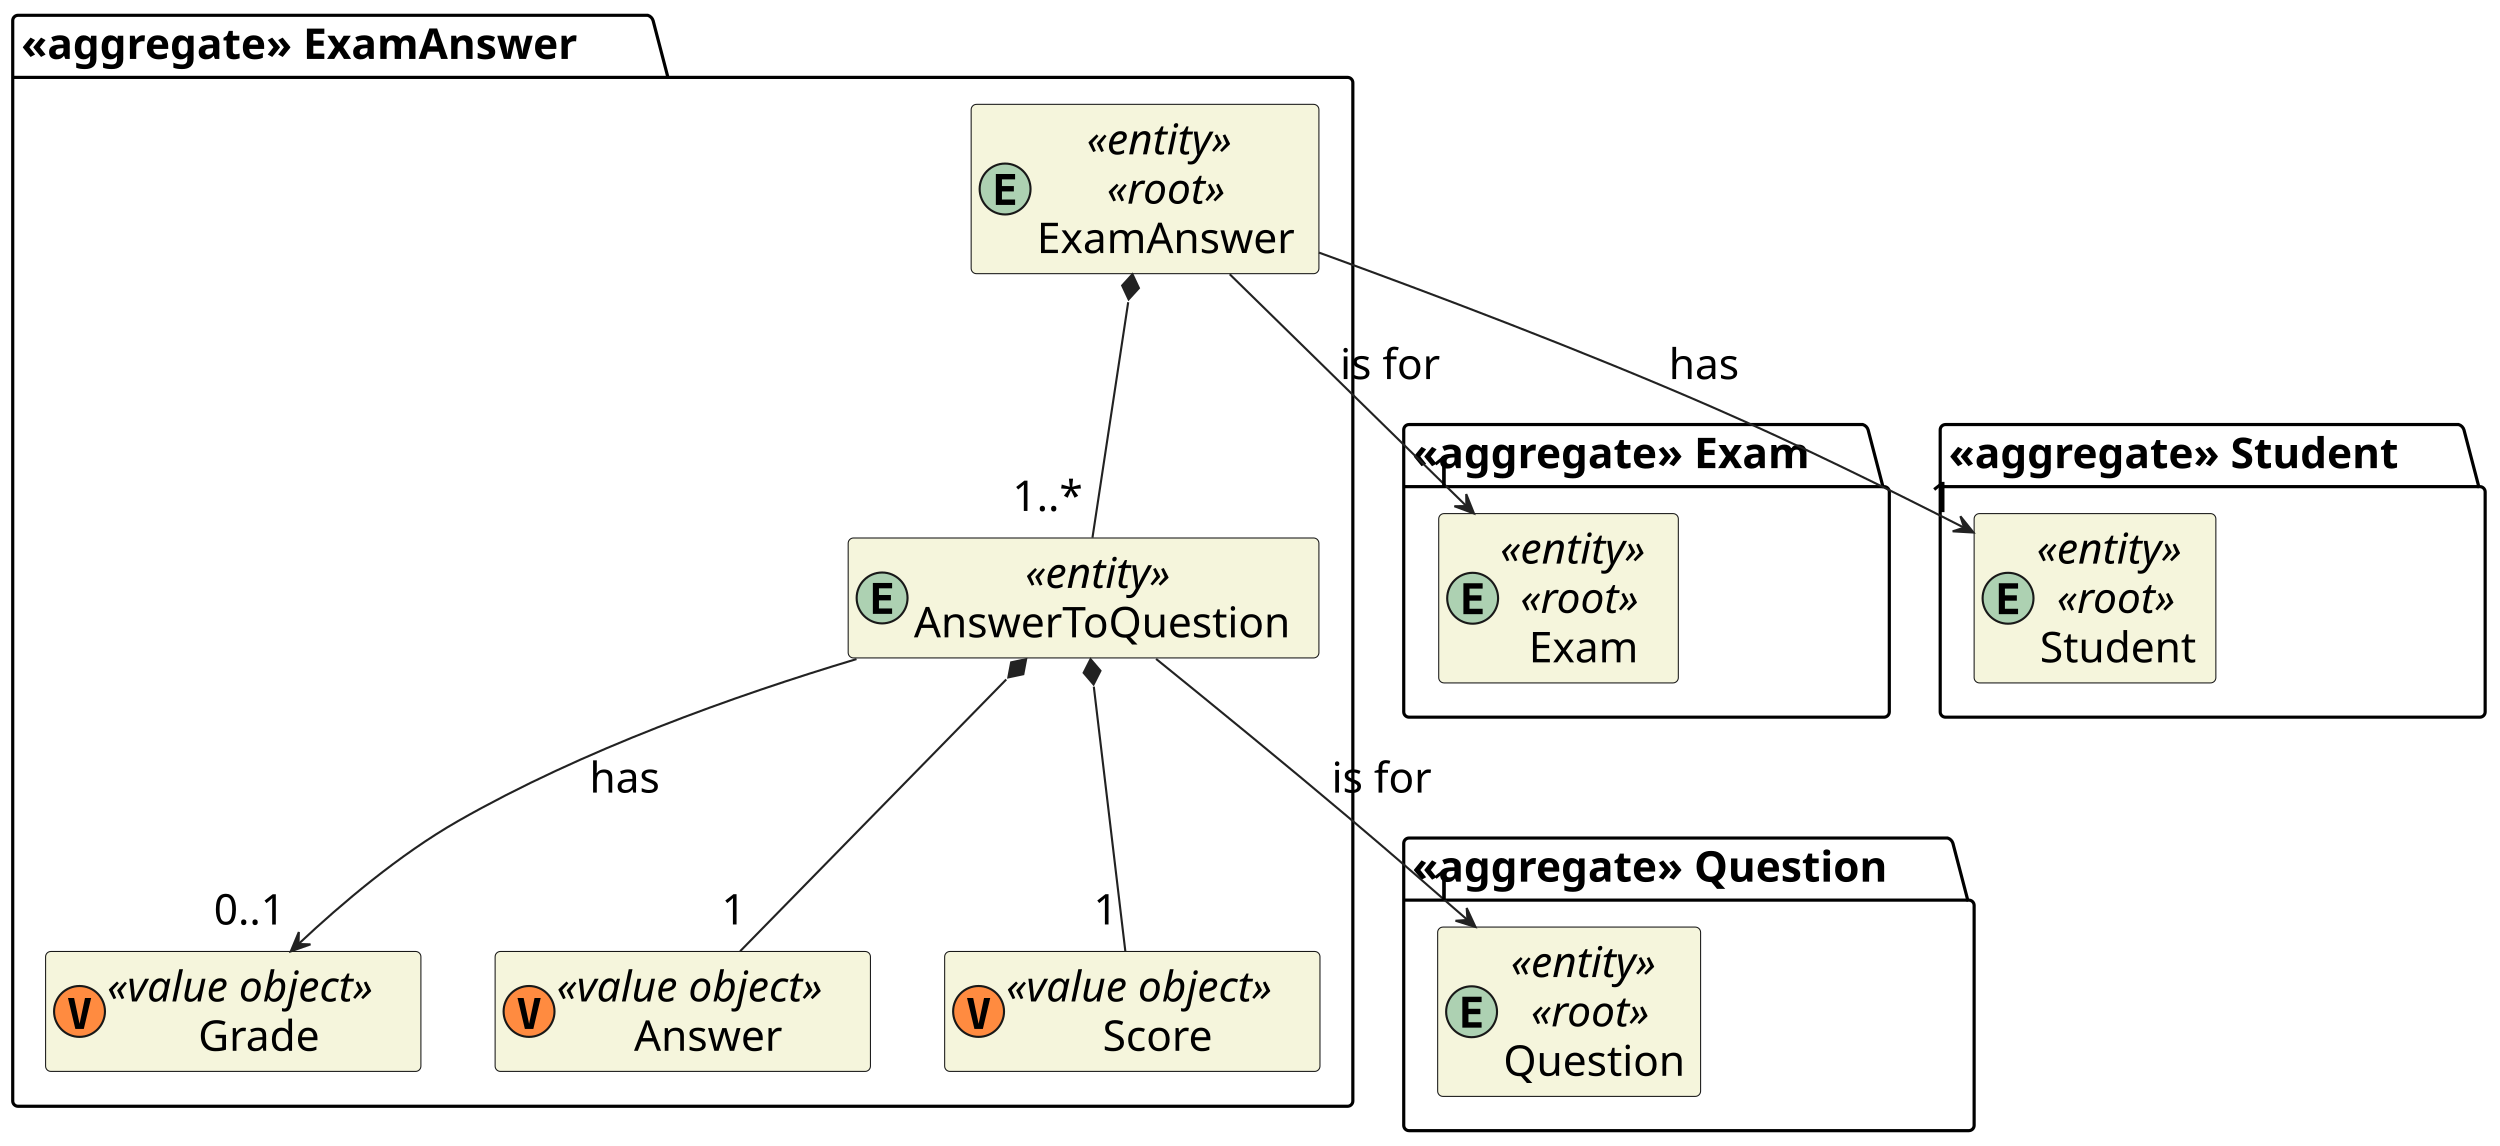
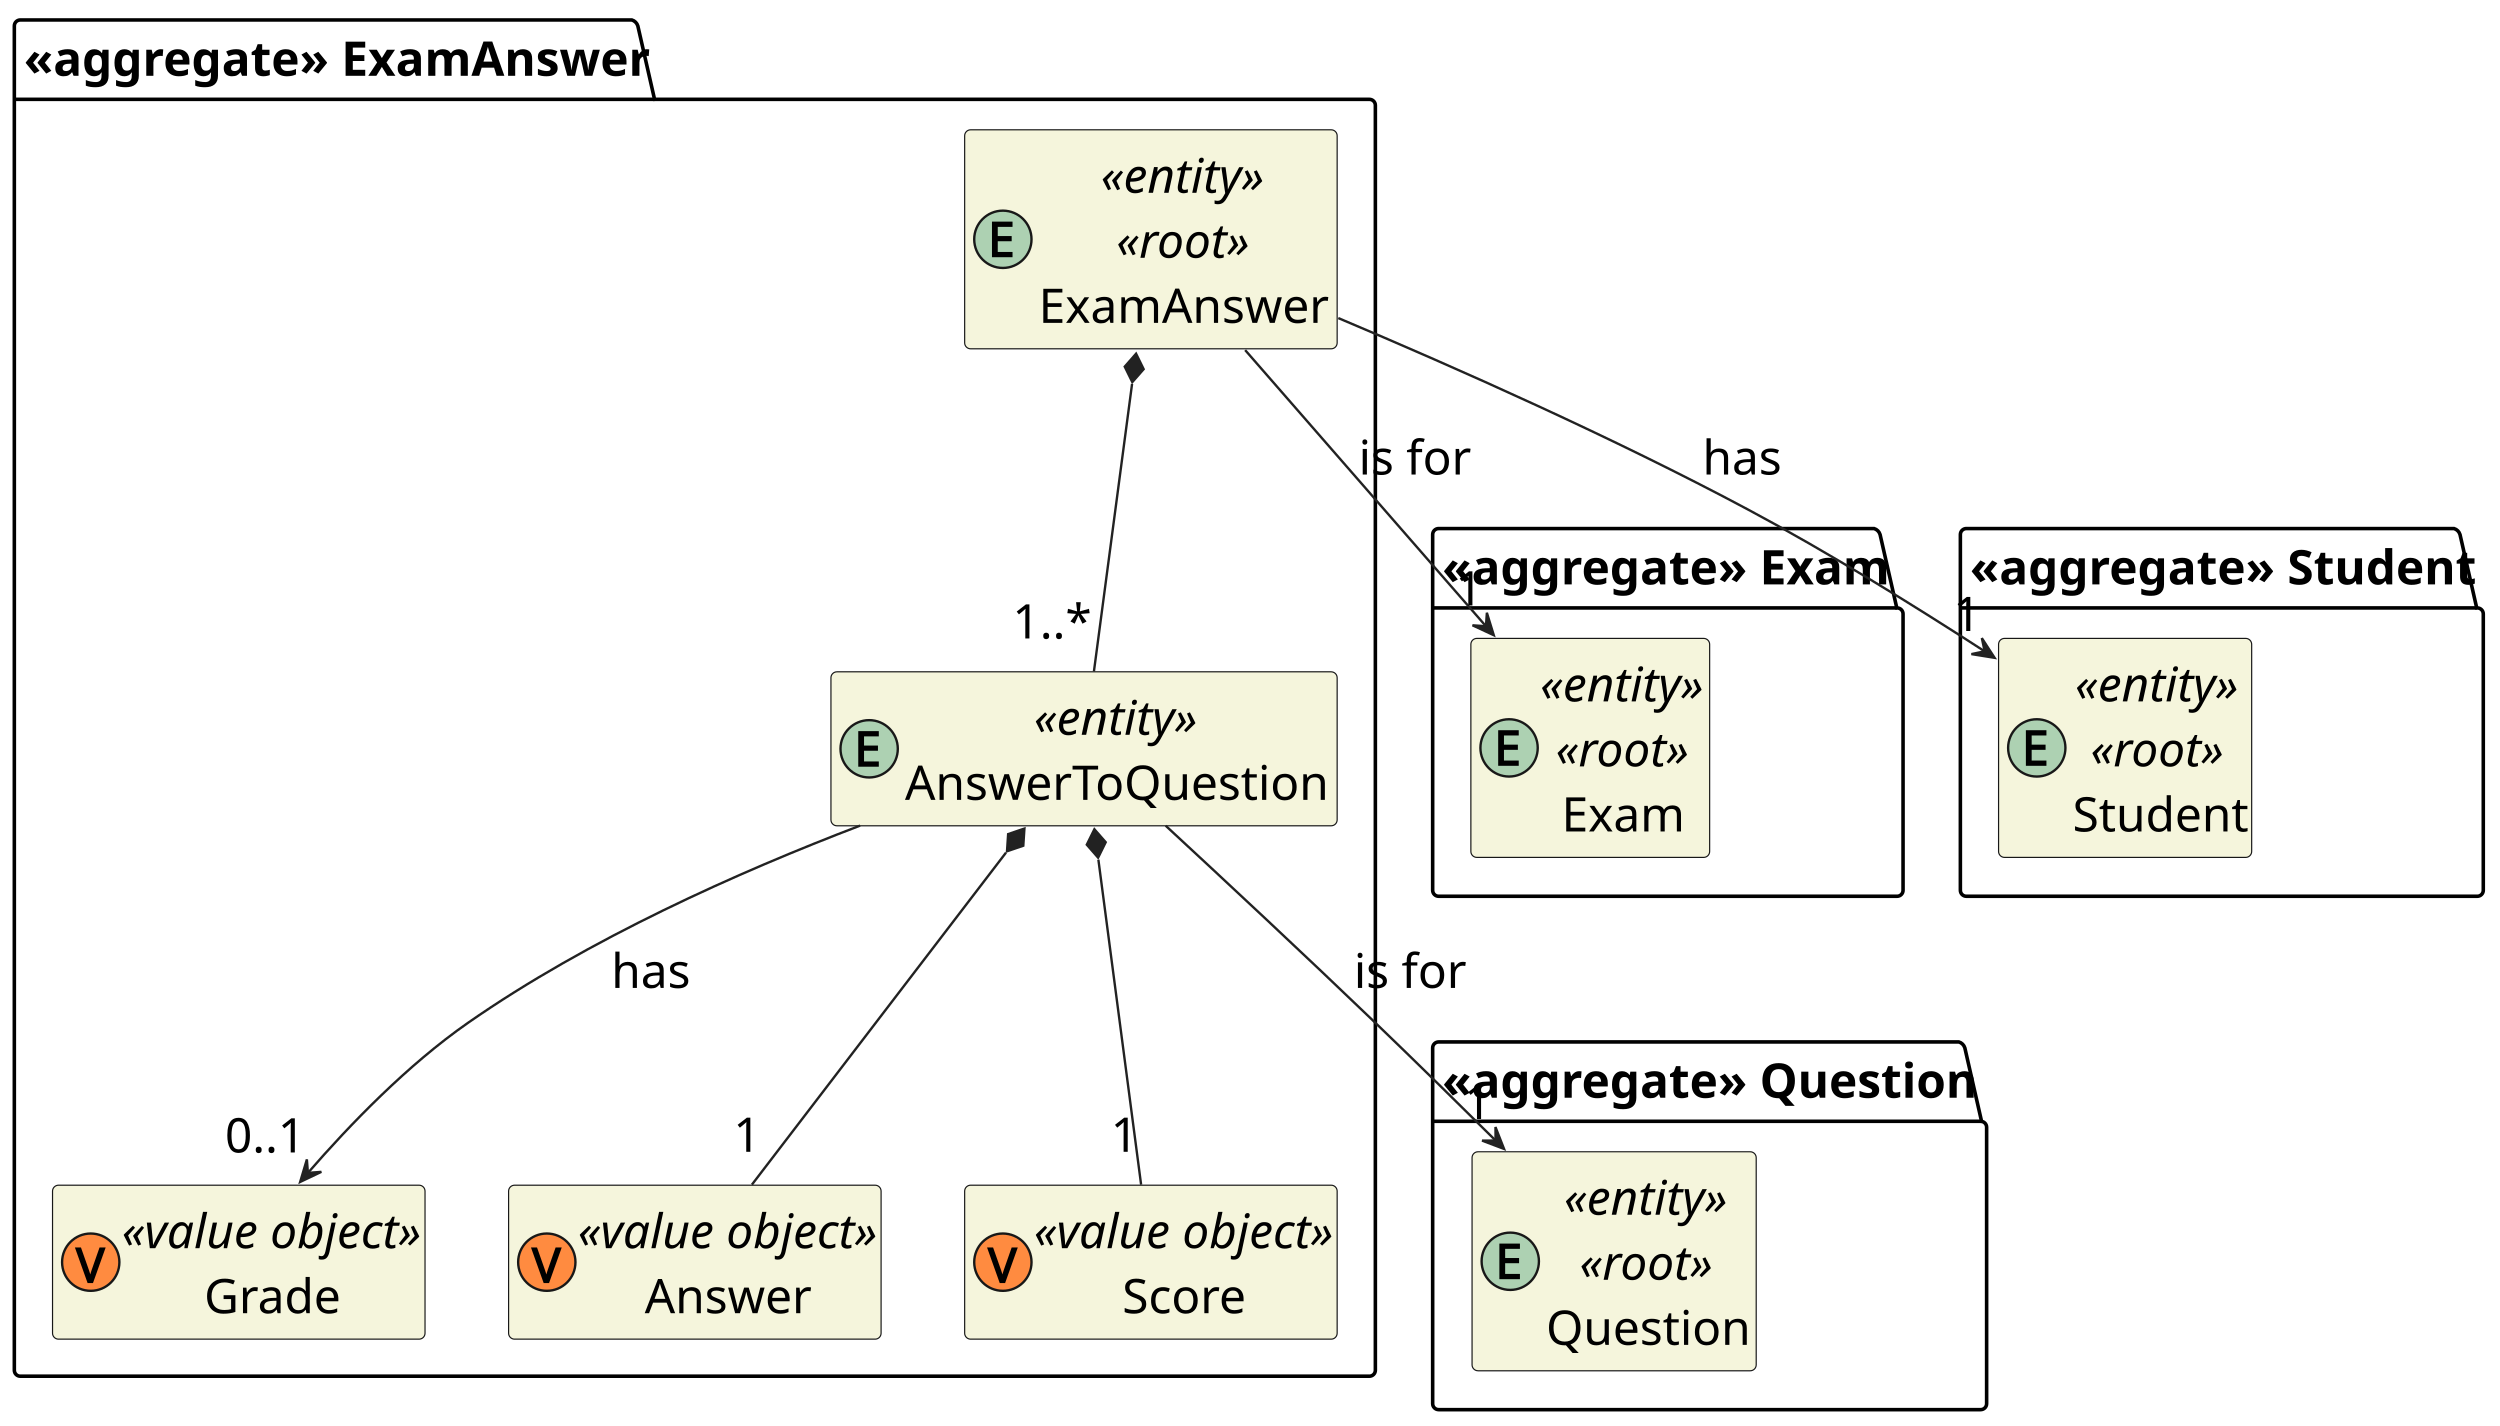
- <svg xmlns="http://www.w3.org/2000/svg" contentStyleType="text/css" height="540px" preserveAspectRatio="none" style="width:1179px;height:540px;background:#FFFFFF;" version="1.1" viewBox="0 0 1179 540" width="1179px" zoomAndPan="magnify">
+ <svg xmlns="http://www.w3.org/2000/svg" contentStyleType="text/css" height="597px" preserveAspectRatio="none" style="width:1047px;height:597px;background:#FFFFFF;" version="1.1" viewBox="0 0 1047 597" width="1047px" zoomAndPan="magnify">
  <defs />
  <g>
    <g id="cluster_&lt;&lt;aggregate&gt;&gt; Exam">
-       <path d="M664.5,200.217 L878.5,200.217 A3.75,3.75 0 0 1 881,202.717 L888,229.498 L888.5,229.498 A2.5,2.5 0 0 1 891,231.998 L891,335.717 A2.5,2.5 0 0 1 888.5,338.217 L664.5,338.217 A2.5,2.5 0 0 1 662,335.717 L662,202.717 A2.5,2.5 0 0 1 664.5,200.217 " fill="none" style="stroke:#000000;stroke-width:1.5;" />
-       <line style="stroke:#000000;stroke-width:1.5;" x1="662" x2="888" y1="229.498" y2="229.498" />
-       <text fill="#000000" font-family="sans-serif" font-size="20" font-weight="bold" lengthAdjust="spacing" textLength="213" x="666" y="220.781">«aggregate» Exam</text>
+       <path d="M602.5,221.36 L784.875,221.36 A3.75,3.75 0 0 1 787.375,223.86 L794.375,254.6 L794.5,254.6 A2.5,2.5 0 0 1 797,257.1 L797,372.86 A2.5,2.5 0 0 1 794.5,375.36 L602.5,375.36 A2.5,2.5 0 0 1 600,372.86 L600,223.86 A2.5,2.5 0 0 1 602.5,221.36 " fill="none" style="stroke:#000000;stroke-width:1.5;" />
+       <line style="stroke:#000000;stroke-width:1.5;" x1="600" x2="794.375" y1="254.6" y2="254.6" />
+       <text fill="#000000" font-family="sans-serif" font-size="20" font-weight="bold" lengthAdjust="spacing" textLength="181.375" x="604" y="244.74">«aggregate» Exam</text>
    </g>
    <g id="cluster_&lt;&lt;aggregate&gt;&gt; Student">
-       <path d="M917.5,200.217 L1159.5,200.217 A3.75,3.75 0 0 1 1162,202.717 L1169,229.498 L1169.5,229.498 A2.5,2.5 0 0 1 1172,231.998 L1172,335.717 A2.5,2.5 0 0 1 1169.5,338.217 L917.5,338.217 A2.5,2.5 0 0 1 915,335.717 L915,202.717 A2.5,2.5 0 0 1 917.5,200.217 " fill="none" style="stroke:#000000;stroke-width:1.5;" />
-       <line style="stroke:#000000;stroke-width:1.5;" x1="915" x2="1169" y1="229.498" y2="229.498" />
-       <text fill="#000000" font-family="sans-serif" font-size="20" font-weight="bold" lengthAdjust="spacing" textLength="241" x="919" y="220.781">«aggregate» Student</text>
+       <path d="M823.5,221.36 L1027.75,221.36 A3.75,3.75 0 0 1 1030.25,223.86 L1037.25,254.6 L1037.5,254.6 A2.5,2.5 0 0 1 1040,257.1 L1040,372.86 A2.5,2.5 0 0 1 1037.5,375.36 L823.5,375.36 A2.5,2.5 0 0 1 821,372.86 L821,223.86 A2.5,2.5 0 0 1 823.5,221.36 " fill="none" style="stroke:#000000;stroke-width:1.5;" />
+       <line style="stroke:#000000;stroke-width:1.5;" x1="821" x2="1037.25" y1="254.6" y2="254.6" />
+       <text fill="#000000" font-family="sans-serif" font-size="20" font-weight="bold" lengthAdjust="spacing" textLength="203.25" x="825" y="244.74">«aggregate» Student</text>
    </g>
    <g id="cluster_&lt;&lt;aggregate&gt;&gt; Question">
-       <path d="M664.5,395.217 L918.5,395.217 A3.75,3.75 0 0 1 921,397.717 L928,424.498 L928.5,424.498 A2.5,2.5 0 0 1 931,426.998 L931,530.717 A2.5,2.5 0 0 1 928.5,533.217 L664.5,533.217 A2.5,2.5 0 0 1 662,530.717 L662,397.717 A2.5,2.5 0 0 1 664.5,395.217 " fill="none" style="stroke:#000000;stroke-width:1.5;" />
-       <line style="stroke:#000000;stroke-width:1.5;" x1="662" x2="928" y1="424.498" y2="424.498" />
-       <text fill="#000000" font-family="sans-serif" font-size="20" font-weight="bold" lengthAdjust="spacing" textLength="253" x="666" y="415.781">«aggregate» Question</text>
+       <path d="M602.5,436.36 L820.375,436.36 A3.75,3.75 0 0 1 822.875,438.86 L829.875,469.6 L829.5,469.6 A2.5,2.5 0 0 1 832,472.1 L832,587.86 A2.5,2.5 0 0 1 829.5,590.36 L602.5,590.36 A2.5,2.5 0 0 1 600,587.86 L600,438.86 A2.5,2.5 0 0 1 602.5,436.36 " fill="none" style="stroke:#000000;stroke-width:1.5;" />
+       <line style="stroke:#000000;stroke-width:1.5;" x1="600" x2="829.875" y1="469.6" y2="469.6" />
+       <text fill="#000000" font-family="sans-serif" font-size="20" font-weight="bold" lengthAdjust="spacing" textLength="216.875" x="604" y="459.74">«aggregate» Question</text>
    </g>
    <g id="cluster_&lt;&lt;aggregate&gt;&gt; ExamAnswer">
-       <path d="M8.5,7.217 L305.5,7.217 A3.75,3.75 0 0 1 308,9.717 L315,36.498 L635.5,36.498 A2.5,2.5 0 0 1 638,38.998 L638,519.217 A2.5,2.5 0 0 1 635.5,521.717 L8.5,521.717 A2.5,2.5 0 0 1 6,519.217 L6,9.717 A2.5,2.5 0 0 1 8.5,7.217 " fill="none" style="stroke:#000000;stroke-width:1.5;" />
-       <line style="stroke:#000000;stroke-width:1.5;" x1="6" x2="315" y1="36.498" y2="36.498" />
-       <text fill="#000000" font-family="sans-serif" font-size="20" font-weight="bold" lengthAdjust="spacing" textLength="296" x="10" y="27.781">«aggregate» ExamAnswer</text>
+       <path d="M8.5,8.36 L264.625,8.36 A3.75,3.75 0 0 1 267.125,10.86 L274.125,41.6 L573.5,41.6 A2.5,2.5 0 0 1 576,44.1 L576,573.86 A2.5,2.5 0 0 1 573.5,576.36 L8.5,576.36 A2.5,2.5 0 0 1 6,573.86 L6,10.86 A2.5,2.5 0 0 1 8.5,8.36 " fill="none" style="stroke:#000000;stroke-width:1.5;" />
+       <line style="stroke:#000000;stroke-width:1.5;" x1="6" x2="274.125" y1="41.6" y2="41.6" />
+       <text fill="#000000" font-family="sans-serif" font-size="20" font-weight="bold" lengthAdjust="spacing" textLength="255.125" x="10" y="31.74">«aggregate» ExamAnswer</text>
    </g>
    <g id="elem_Exam">
-       <rect codeLine="43" fill="#F5F5DC" height="79.844" id="Exam" rx="2.5" ry="2.5" style="stroke:#181818;stroke-width:0.5;" width="113" x="678.5" y="242.217" />
-       <ellipse cx="694.5" cy="282.139" fill="#ADD1B2" rx="12" ry="12" style="stroke:#181818;stroke-width:1.0;" />
-       <path d="M699.219,289.639 L690.141,289.639 L690.141,275.06 L699.219,275.06 L699.219,277.592 L693.016,277.592 L693.016,280.748 L698.641,280.748 L698.641,283.279 L693.016,283.279 L693.016,287.092 L699.219,287.092 L699.219,289.639 Z " fill="#000000" />
-       <text fill="#000000" font-family="sans-serif" font-size="20" font-style="italic" lengthAdjust="spacing" textLength="83" x="707.5" y="265.781">«entity»</text>
-       <text fill="#000000" font-family="sans-serif" font-size="20" font-style="italic" lengthAdjust="spacing" textLength="64" x="717" y="289.062">«root»</text>
-       <text fill="#000000" font-family="sans-serif" font-size="20" lengthAdjust="spacing" textLength="56" x="721" y="312.344">Exam</text>
+       <rect codeLine="43" fill="#F5F5DC" height="91.72" id="Exam" rx="2.5" ry="2.5" style="stroke:#181818;stroke-width:0.5;" width="100" x="616" y="267.36" />
+       <ellipse cx="632" cy="313.22" fill="#ADD1B2" rx="12" ry="12" style="stroke:#181818;stroke-width:1.0;" />
+       <path d="M636.047,320.72 L627.438,320.72 L627.438,305.814 L636.047,305.814 L636.047,308.017 L629.859,308.017 L629.859,311.861 L635.688,311.861 L635.688,314.033 L629.859,314.033 L629.859,318.517 L636.047,318.517 L636.047,320.72 Z " fill="#000000" />
+       <text fill="#000000" font-family="sans-serif" font-size="20" font-style="italic" lengthAdjust="spacing" textLength="70" x="645" y="293.74">«entity»</text>
+       <text fill="#000000" font-family="sans-serif" font-size="20" font-style="italic" lengthAdjust="spacing" textLength="57" x="651.5" y="320.98">«root»</text>
+       <text fill="#000000" font-family="sans-serif" font-size="20" lengthAdjust="spacing" textLength="52" x="654" y="348.22">Exam</text>
    </g>
    <g id="elem_Student">
-       <rect codeLine="17" fill="#F5F5DC" height="79.844" id="Student" rx="2.5" ry="2.5" style="stroke:#181818;stroke-width:0.5;" width="114" x="931" y="242.217" />
-       <ellipse cx="947" cy="282.139" fill="#ADD1B2" rx="12" ry="12" style="stroke:#181818;stroke-width:1.0;" />
-       <path d="M951.719,289.639 L942.641,289.639 L942.641,275.06 L951.719,275.06 L951.719,277.592 L945.516,277.592 L945.516,280.748 L951.141,280.748 L951.141,283.279 L945.516,283.279 L945.516,287.092 L951.719,287.092 L951.719,289.639 Z " fill="#000000" />
-       <text fill="#000000" font-family="sans-serif" font-size="20" font-style="italic" lengthAdjust="spacing" textLength="83" x="960.5" y="265.781">«entity»</text>
-       <text fill="#000000" font-family="sans-serif" font-size="20" font-style="italic" lengthAdjust="spacing" textLength="64" x="970" y="289.062">«root»</text>
-       <text fill="#000000" font-family="sans-serif" font-size="20" lengthAdjust="spacing" textLength="80" x="962" y="312.344">Student</text>
+       <rect codeLine="17" fill="#F5F5DC" height="91.72" id="Student" rx="2.5" ry="2.5" style="stroke:#181818;stroke-width:0.5;" width="106" x="837" y="267.36" />
+       <ellipse cx="853" cy="313.22" fill="#ADD1B2" rx="12" ry="12" style="stroke:#181818;stroke-width:1.0;" />
+       <path d="M857.047,320.72 L848.438,320.72 L848.438,305.814 L857.047,305.814 L857.047,308.017 L850.859,308.017 L850.859,311.861 L856.688,311.861 L856.688,314.033 L850.859,314.033 L850.859,318.517 L857.047,318.517 L857.047,320.72 Z " fill="#000000" />
+       <text fill="#000000" font-family="sans-serif" font-size="20" font-style="italic" lengthAdjust="spacing" textLength="70" x="869" y="293.74">«entity»</text>
+       <text fill="#000000" font-family="sans-serif" font-size="20" font-style="italic" lengthAdjust="spacing" textLength="57" x="875.5" y="320.98">«root»</text>
+       <text fill="#000000" font-family="sans-serif" font-size="20" lengthAdjust="spacing" textLength="72" x="868" y="348.22">Student</text>
    </g>
    <g id="elem_Question">
-       <rect codeLine="24" fill="#F5F5DC" height="79.844" id="Question" rx="2.5" ry="2.5" style="stroke:#181818;stroke-width:0.5;" width="124" x="678" y="437.217" />
-       <ellipse cx="694" cy="477.139" fill="#ADD1B2" rx="12" ry="12" style="stroke:#181818;stroke-width:1.0;" />
-       <path d="M698.719,484.639 L689.641,484.639 L689.641,470.06 L698.719,470.06 L698.719,472.592 L692.516,472.592 L692.516,475.748 L698.141,475.748 L698.141,478.279 L692.516,478.279 L692.516,482.092 L698.719,482.092 L698.719,484.639 Z " fill="#000000" />
-       <text fill="#000000" font-family="sans-serif" font-size="20" font-style="italic" lengthAdjust="spacing" textLength="83" x="712.5" y="460.781">«entity»</text>
-       <text fill="#000000" font-family="sans-serif" font-size="20" font-style="italic" lengthAdjust="spacing" textLength="64" x="722" y="484.062">«root»</text>
-       <text fill="#000000" font-family="sans-serif" font-size="20" lengthAdjust="spacing" textLength="90" x="709" y="507.344">Question</text>
+       <rect codeLine="24" fill="#F5F5DC" height="91.72" id="Question" rx="2.5" ry="2.5" style="stroke:#181818;stroke-width:0.5;" width="119" x="616.5" y="482.36" />
+       <ellipse cx="632.5" cy="528.22" fill="#ADD1B2" rx="12" ry="12" style="stroke:#181818;stroke-width:1.0;" />
+       <path d="M636.547,535.72 L627.938,535.72 L627.938,520.814 L636.547,520.814 L636.547,523.017 L630.359,523.017 L630.359,526.861 L636.188,526.861 L636.188,529.033 L630.359,529.033 L630.359,533.517 L636.547,533.517 L636.547,535.72 Z " fill="#000000" />
+       <text fill="#000000" font-family="sans-serif" font-size="20" font-style="italic" lengthAdjust="spacing" textLength="70" x="655" y="508.74">«entity»</text>
+       <text fill="#000000" font-family="sans-serif" font-size="20" font-style="italic" lengthAdjust="spacing" textLength="57" x="661.5" y="535.98">«root»</text>
+       <text fill="#000000" font-family="sans-serif" font-size="20" lengthAdjust="spacing" textLength="85" x="647.5" y="563.22">Question</text>
    </g>
    <g id="elem_ExamAnswer">
-       <rect codeLine="37" fill="#F5F5DC" height="79.844" id="ExamAnswer" rx="2.5" ry="2.5" style="stroke:#181818;stroke-width:0.5;" width="164" x="458" y="49.217" />
-       <ellipse cx="474" cy="89.139" fill="#ADD1B2" rx="12" ry="12" style="stroke:#181818;stroke-width:1.0;" />
-       <path d="M478.719,96.639 L469.641,96.639 L469.641,82.061 L478.719,82.061 L478.719,84.592 L472.516,84.592 L472.516,87.748 L478.141,87.748 L478.141,90.279 L472.516,90.279 L472.516,94.092 L478.719,94.092 L478.719,96.639 Z " fill="#000000" />
-       <text fill="#000000" font-family="sans-serif" font-size="20" font-style="italic" lengthAdjust="spacing" textLength="83" x="512.5" y="72.781">«entity»</text>
-       <text fill="#000000" font-family="sans-serif" font-size="20" font-style="italic" lengthAdjust="spacing" textLength="64" x="522" y="96.062">«root»</text>
-       <text fill="#000000" font-family="sans-serif" font-size="20" lengthAdjust="spacing" textLength="130" x="489" y="119.344">ExamAnswer</text>
+       <rect codeLine="37" fill="#F5F5DC" height="91.72" id="ExamAnswer" rx="2.5" ry="2.5" style="stroke:#181818;stroke-width:0.5;" width="156" x="404" y="54.36" />
+       <ellipse cx="420" cy="100.22" fill="#ADD1B2" rx="12" ry="12" style="stroke:#181818;stroke-width:1.0;" />
+       <path d="M424.047,107.72 L415.438,107.72 L415.438,92.814 L424.047,92.814 L424.047,95.017 L417.859,95.017 L417.859,98.861 L423.688,98.861 L423.688,101.032 L417.859,101.032 L417.859,105.517 L424.047,105.517 L424.047,107.72 Z " fill="#000000" />
+       <text fill="#000000" font-family="sans-serif" font-size="20" font-style="italic" lengthAdjust="spacing" textLength="70" x="461" y="80.74">«entity»</text>
+       <text fill="#000000" font-family="sans-serif" font-size="20" font-style="italic" lengthAdjust="spacing" textLength="57" x="467.5" y="107.98">«root»</text>
+       <text fill="#000000" font-family="sans-serif" font-size="20" lengthAdjust="spacing" textLength="122" x="435" y="135.22">ExamAnswer</text>
    </g>
    <g id="elem_Grade">
-       <rect codeLine="39" fill="#F5F5DC" height="56.562" id="Grade" rx="2.5" ry="2.5" style="stroke:#181818;stroke-width:0.5;" width="177" x="21.5" y="448.717" />
-       <ellipse cx="37.5" cy="476.998" fill="#FF8B40" rx="12" ry="12" style="stroke:#181818;stroke-width:1.0;" />
-       <path d="M37.516,482.842 L40.078,470.67 L42.984,470.67 L39.516,485.248 L35.531,485.248 L32.062,470.67 L34.953,470.67 L37.516,482.842 Z " fill="#000000" />
-       <text fill="#000000" font-family="sans-serif" font-size="20" font-style="italic" lengthAdjust="spacing" textLength="147" x="50.5" y="472.281">«value object»</text>
-       <text fill="#000000" font-family="sans-serif" font-size="20" lengthAdjust="spacing" textLength="61" x="93.5" y="495.562">Grade</text>
+       <rect codeLine="39" fill="#F5F5DC" height="64.48" id="Grade" rx="2.5" ry="2.5" style="stroke:#181818;stroke-width:0.5;" width="156" x="22" y="496.36" />
+       <ellipse cx="38" cy="528.6" fill="#FF8B40" rx="12" ry="12" style="stroke:#181818;stroke-width:1.0;" />
+       <path d="M44.25,522.444 L38.938,537.35 L36.688,537.35 L31.375,522.444 L33.906,522.444 L37.203,531.803 Q37.422,532.397 37.578,532.944 Q37.75,533.491 37.875,533.991 Q38.016,534.475 37.812,534.522 Q37.594,534.491 37.734,533.975 Q37.875,533.459 38.047,532.928 Q38.219,532.381 38.422,531.772 L41.688,522.444 L44.25,522.444 Z " fill="#000000" />
+       <text fill="#000000" font-family="sans-serif" font-size="20" font-style="italic" lengthAdjust="spacing" textLength="126" x="51" y="522.74">«value object»</text>
+       <text fill="#000000" font-family="sans-serif" font-size="20" lengthAdjust="spacing" textLength="57" x="85.5" y="549.98">Grade</text>
    </g>
    <g id="elem_AnswerToQuestion">
-       <rect codeLine="44" fill="#F5F5DC" height="56.562" id="AnswerToQuestion" rx="2.5" ry="2.5" style="stroke:#181818;stroke-width:0.5;" width="222" x="400" y="253.717" />
-       <ellipse cx="416" cy="281.998" fill="#ADD1B2" rx="12" ry="12" style="stroke:#181818;stroke-width:1.0;" />
-       <path d="M420.719,289.498 L411.641,289.498 L411.641,274.92 L420.719,274.92 L420.719,277.451 L414.516,277.451 L414.516,280.607 L420.141,280.607 L420.141,283.139 L414.516,283.139 L414.516,286.951 L420.719,286.951 L420.719,289.498 Z " fill="#000000" />
-       <text fill="#000000" font-family="sans-serif" font-size="20" font-style="italic" lengthAdjust="spacing" textLength="83" x="483.5" y="277.281">«entity»</text>
-       <text fill="#000000" font-family="sans-serif" font-size="20" lengthAdjust="spacing" textLength="188" x="431" y="300.562">AnswerToQuestion</text>
+       <rect codeLine="44" fill="#F5F5DC" height="64.48" id="AnswerToQuestion" rx="2.5" ry="2.5" style="stroke:#181818;stroke-width:0.5;" width="212" x="348" y="281.36" />
+       <ellipse cx="364" cy="313.6" fill="#ADD1B2" rx="12" ry="12" style="stroke:#181818;stroke-width:1.0;" />
+       <path d="M368.047,321.1 L359.438,321.1 L359.438,306.194 L368.047,306.194 L368.047,308.397 L361.859,308.397 L361.859,312.241 L367.688,312.241 L367.688,314.413 L361.859,314.413 L361.859,318.897 L368.047,318.897 L368.047,321.1 Z " fill="#000000" />
+       <text fill="#000000" font-family="sans-serif" font-size="20" font-style="italic" lengthAdjust="spacing" textLength="70" x="433" y="307.74">«entity»</text>
+       <text fill="#000000" font-family="sans-serif" font-size="20" lengthAdjust="spacing" textLength="178" x="379" y="334.98">AnswerToQuestion</text>
    </g>
    <g id="elem_Answer">
-       <rect codeLine="40" fill="#F5F5DC" height="56.562" id="Answer" rx="2.5" ry="2.5" style="stroke:#181818;stroke-width:0.5;" width="177" x="233.5" y="448.717" />
-       <ellipse cx="249.5" cy="476.998" fill="#FF8B40" rx="12" ry="12" style="stroke:#181818;stroke-width:1.0;" />
-       <path d="M249.516,482.842 L252.078,470.67 L254.984,470.67 L251.516,485.248 L247.531,485.248 L244.062,470.67 L246.953,470.67 L249.516,482.842 Z " fill="#000000" />
-       <text fill="#000000" font-family="sans-serif" font-size="20" font-style="italic" lengthAdjust="spacing" textLength="147" x="262.5" y="472.281">«value object»</text>
-       <text fill="#000000" font-family="sans-serif" font-size="20" lengthAdjust="spacing" textLength="74" x="299" y="495.562">Answer</text>
+       <rect codeLine="40" fill="#F5F5DC" height="64.48" id="Answer" rx="2.5" ry="2.5" style="stroke:#181818;stroke-width:0.5;" width="156" x="213" y="496.36" />
+       <ellipse cx="229" cy="528.6" fill="#FF8B40" rx="12" ry="12" style="stroke:#181818;stroke-width:1.0;" />
+       <path d="M235.25,522.444 L229.938,537.35 L227.688,537.35 L222.375,522.444 L224.906,522.444 L228.203,531.803 Q228.422,532.397 228.578,532.944 Q228.75,533.491 228.875,533.991 Q229.016,534.475 228.812,534.522 Q228.594,534.491 228.734,533.975 Q228.875,533.459 229.047,532.928 Q229.219,532.381 229.422,531.772 L232.688,522.444 L235.25,522.444 Z " fill="#000000" />
+       <text fill="#000000" font-family="sans-serif" font-size="20" font-style="italic" lengthAdjust="spacing" textLength="126" x="242" y="522.74">«value object»</text>
+       <text fill="#000000" font-family="sans-serif" font-size="20" lengthAdjust="spacing" textLength="70" x="270" y="549.98">Answer</text>
    </g>
    <g id="elem_Score">
-       <rect codeLine="41" fill="#F5F5DC" height="56.562" id="Score" rx="2.5" ry="2.5" style="stroke:#181818;stroke-width:0.5;" width="177" x="445.5" y="448.717" />
-       <ellipse cx="461.5" cy="476.998" fill="#FF8B40" rx="12" ry="12" style="stroke:#181818;stroke-width:1.0;" />
-       <path d="M461.516,482.842 L464.078,470.67 L466.984,470.67 L463.516,485.248 L459.531,485.248 L456.062,470.67 L458.953,470.67 L461.516,482.842 Z " fill="#000000" />
-       <text fill="#000000" font-family="sans-serif" font-size="20" font-style="italic" lengthAdjust="spacing" textLength="147" x="474.5" y="472.281">«value object»</text>
-       <text fill="#000000" font-family="sans-serif" font-size="20" lengthAdjust="spacing" textLength="56" x="520" y="495.562">Score</text>
+       <rect codeLine="41" fill="#F5F5DC" height="64.48" id="Score" rx="2.5" ry="2.5" style="stroke:#181818;stroke-width:0.5;" width="156" x="404" y="496.36" />
+       <ellipse cx="420" cy="528.6" fill="#FF8B40" rx="12" ry="12" style="stroke:#181818;stroke-width:1.0;" />
+       <path d="M426.25,522.444 L420.938,537.35 L418.688,537.35 L413.375,522.444 L415.906,522.444 L419.203,531.803 Q419.422,532.397 419.578,532.944 Q419.75,533.491 419.875,533.991 Q420.016,534.475 419.812,534.522 Q419.594,534.491 419.734,533.975 Q419.875,533.459 420.047,532.928 Q420.219,532.381 420.422,531.772 L423.688,522.444 L426.25,522.444 Z " fill="#000000" />
+       <text fill="#000000" font-family="sans-serif" font-size="20" font-style="italic" lengthAdjust="spacing" textLength="126" x="433" y="522.74">«value object»</text>
+       <text fill="#000000" font-family="sans-serif" font-size="20" lengthAdjust="spacing" textLength="52" x="470" y="549.98">Score</text>
    </g>
    <g id="link_ExamAnswer_Student">
-       <path codeLine="46" d="M622.03,119.127 C675.5,138.547 746.51,165.387 808,192.217 C847.91,209.627 891.72,231.237 926.12,248.797 " fill="none" id="ExamAnswer-to-Student" style="stroke:#222222;stroke-width:1.0;" />
-       <polygon fill="#222222" points="930.7,251.137,924.527,243.463,926.254,248.849,920.867,250.576,930.7,251.137" style="stroke:#222222;stroke-width:1.0;" />
-       <text fill="#000000" font-family="sans-serif" font-size="20" lengthAdjust="spacing" textLength="35" x="787" y="178.781">has</text>
-       <text fill="#000000" font-family="sans-serif" font-size="20" lengthAdjust="spacing" textLength="13" x="909.924" y="241.538">1</text>
+       <path codeLine="46" d="M560.48,133.21 C610.41,154.28 675.99,183.45 732,213.36 C765.74,231.37 801.99,253.85 831.24,272.83 " fill="none" id="ExamAnswer-to-Student" style="stroke:#222222;stroke-width:1.0;" />
+       <polygon fill="#222222" points="835.35,275.5,829.995,267.234,831.161,272.769,825.626,273.936,835.35,275.5" style="stroke:#222222;stroke-width:1.0;" />
+       <text fill="#000000" font-family="sans-serif" font-size="20" lengthAdjust="spacing" textLength="33" x="713" y="198.74">has</text>
+       <text fill="#000000" font-family="sans-serif" font-size="20" lengthAdjust="spacing" textLength="11" x="818.076" y="264.269">1</text>
    </g>
    <g id="link_ExamAnswer_Exam">
-       <path codeLine="47" d="M579.93,129.327 C612.4,161.127 658.14,205.927 691.52,238.627 " fill="none" id="ExamAnswer-to-Exam" style="stroke:#222222;stroke-width:1.0;" />
-       <polygon fill="#222222" points="695.12,242.157,691.473,233.008,691.542,238.665,685.885,238.733,695.12,242.157" style="stroke:#222222;stroke-width:1.0;" />
-       <text fill="#000000" font-family="sans-serif" font-size="20" lengthAdjust="spacing" textLength="49" x="632" y="178.781">is for</text>
-       <text fill="#000000" font-family="sans-serif" font-size="20" lengthAdjust="spacing" textLength="13" x="674.728" y="229.539">1</text>
+       <path codeLine="47" d="M521.47,146.62 C551.18,180.7 591.89,227.37 622.53,262.51 " fill="none" id="ExamAnswer-to-Exam" style="stroke:#222222;stroke-width:1.0;" />
+       <polygon fill="#222222" points="625.6,266.03,622.704,256.616,622.316,262.26,616.672,261.872,625.6,266.03" style="stroke:#222222;stroke-width:1.0;" />
+       <text fill="#000000" font-family="sans-serif" font-size="20" lengthAdjust="spacing" textLength="47" x="569" y="198.74">is for</text>
+       <text fill="#000000" font-family="sans-serif" font-size="20" lengthAdjust="spacing" textLength="11" x="609.555" y="253.564">1</text>
    </g>
    <g id="link_AnswerToQuestion_Grade">
-       <path codeLine="48" d="M403.93,310.817 C346.09,328.187 274.72,353.697 216,387.217 C188.41,402.967 161.05,426.177 141.04,444.947 " fill="none" id="AnswerToQuestion-to-Grade" style="stroke:#222222;stroke-width:1.0;" />
-       <polygon fill="#222222" points="137.14,448.637,146.429,445.363,140.774,445.203,140.935,439.548,137.14,448.637" style="stroke:#222222;stroke-width:1.0;" />
-       <text fill="#000000" font-family="sans-serif" font-size="20" lengthAdjust="spacing" textLength="35" x="278" y="373.781">has</text>
-       <text fill="#000000" font-family="sans-serif" font-size="20" lengthAdjust="spacing" textLength="38" x="100.819" y="436.009">0..1</text>
+       <path codeLine="48" d="M360.23,345.76 C309.17,365.26 246.33,393.3 196,428.36 C170.72,445.97 146.6,470.89 128.86,491.32 " fill="none" id="AnswerToQuestion-to-Grade" style="stroke:#222222;stroke-width:1.0;" />
+       <polygon fill="#222222" points="125.7,495,134.594,490.77,128.954,491.204,128.52,485.563,125.7,495" style="stroke:#222222;stroke-width:1.0;" />
+       <text fill="#000000" font-family="sans-serif" font-size="20" lengthAdjust="spacing" textLength="33" x="256" y="413.74">has</text>
+       <text fill="#000000" font-family="sans-serif" font-size="20" lengthAdjust="spacing" textLength="32" x="94.219" y="482.641">0..1</text>
    </g>
    <g id="link_AnswerToQuestion_Question">
-       <path codeLine="50" d="M545.2,310.737 C570.9,331.537 606.88,360.907 638,387.217 C655.77,402.237 675.05,418.957 692.02,433.807 " fill="none" id="AnswerToQuestion-to-Question" style="stroke:#222222;stroke-width:1.0;" />
-       <polygon fill="#222222" points="695.83,437.147,691.691,428.21,692.067,433.854,686.423,434.231,695.83,437.147" style="stroke:#222222;stroke-width:1.0;" />
-       <text fill="#000000" font-family="sans-serif" font-size="20" lengthAdjust="spacing" textLength="49" x="628" y="373.781">is for</text>
-       <text fill="#000000" font-family="sans-serif" font-size="20" lengthAdjust="spacing" textLength="13" x="674.755" y="424.527">1</text>
+       <path codeLine="50" d="M488.17,345.8 C512.76,368.55 546.65,400.13 576,428.36 C592.58,444.3 610.49,461.91 626.51,477.8 " fill="none" id="AnswerToQuestion-to-Question" style="stroke:#222222;stroke-width:1.0;" />
+       <polygon fill="#222222" points="629.9,481.17,626.309,471.999,626.343,477.656,620.686,477.69,629.9,481.17" style="stroke:#222222;stroke-width:1.0;" />
+       <text fill="#000000" font-family="sans-serif" font-size="20" lengthAdjust="spacing" textLength="47" x="567" y="413.74">is for</text>
+       <text fill="#000000" font-family="sans-serif" font-size="20" lengthAdjust="spacing" textLength="11" x="613.18" y="468.632">1</text>
    </g>
    <g id="link_AnswerToQuestion_Answer">
-       <path codeLine="51" d="M474.56,320.427 C437.83,357.937 381.99,414.957 349.03,448.617 " fill="none" id="AnswerToQuestion-backto-Answer" style="stroke:#222222;stroke-width:1.0;" />
-       <polygon fill="#222222" points="483.92,310.867,476.866,312.363,475.534,319.45,482.588,317.954,483.92,310.867" style="stroke:#222222;stroke-width:1.0;" />
-       <text fill="#000000" font-family="sans-serif" font-size="20" lengthAdjust="spacing" textLength="13" x="340.264" y="435.985">1</text>
+       <path codeLine="51" d="M421.31,357.08 C389.84,398.2 343,459.41 314.88,496.15 " fill="none" id="AnswerToQuestion-backto-Answer" style="stroke:#222222;stroke-width:1.0;" />
+       <polygon fill="#222222" points="429.03,346.99,422.206,349.321,421.733,356.517,428.557,354.186,429.03,346.99" style="stroke:#222222;stroke-width:1.0;" />
+       <text fill="#000000" font-family="sans-serif" font-size="20" lengthAdjust="spacing" textLength="11" x="307.154" y="482.366">1</text>
    </g>
    <g id="link_AnswerToQuestion_Score">
-       <path codeLine="52" d="M515.84,323.827 C520.31,361.317 526.82,415.967 530.71,448.617 " fill="none" id="AnswerToQuestion-backto-Score" style="stroke:#222222;stroke-width:1.0;" />
-       <polygon fill="#222222" points="514.3,310.867,511.041,317.299,515.725,322.782,518.984,316.349,514.3,310.867" style="stroke:#222222;stroke-width:1.0;" />
-       <text fill="#000000" font-family="sans-serif" font-size="20" lengthAdjust="spacing" textLength="13" x="515.691" y="435.985">1</text>
+       <path codeLine="52" d="M460,360.02 C465.4,401.07 473.18,460.27 477.9,496.15 " fill="none" id="AnswerToQuestion-backto-Score" style="stroke:#222222;stroke-width:1.0;" />
+       <polygon fill="#222222" points="458.33,347.29,455.142,353.758,459.887,359.189,463.075,352.72,458.33,347.29" style="stroke:#222222;stroke-width:1.0;" />
+       <text fill="#000000" font-family="sans-serif" font-size="20" lengthAdjust="spacing" textLength="11" x="465.19" y="482.366">1</text>
    </g>
    <g id="link_ExamAnswer_AnswerToQuestion">
-       <path codeLine="54" d="M532.06,142.527 C526.61,178.417 519.59,224.617 515.2,253.587 " fill="none" id="ExamAnswer-backto-AnswerToQuestion" style="stroke:#222222;stroke-width:1.0;" />
-       <polygon fill="#222222" points="534.06,129.327,529.203,134.656,532.254,141.19,537.111,135.86,534.06,129.327" style="stroke:#222222;stroke-width:1.0;" />
-       <text fill="#000000" font-family="sans-serif" font-size="20" lengthAdjust="spacing" textLength="35" x="477.457" y="240.949">1..*</text>
+       <path codeLine="54" d="M474.11,160.78 C468.92,199.92 462.33,249.58 458.14,281.18 " fill="none" id="ExamAnswer-backto-AnswerToQuestion" style="stroke:#222222;stroke-width:1.0;" />
+       <polygon fill="#222222" points="475.79,148.13,471.034,153.55,474.207,160.025,478.964,154.605,475.79,148.13" style="stroke:#222222;stroke-width:1.0;" />
+       <text fill="#000000" font-family="sans-serif" font-size="20" lengthAdjust="spacing" textLength="32" x="424.027" y="267.402">1..*</text>
    </g>
  </g>
</svg>
